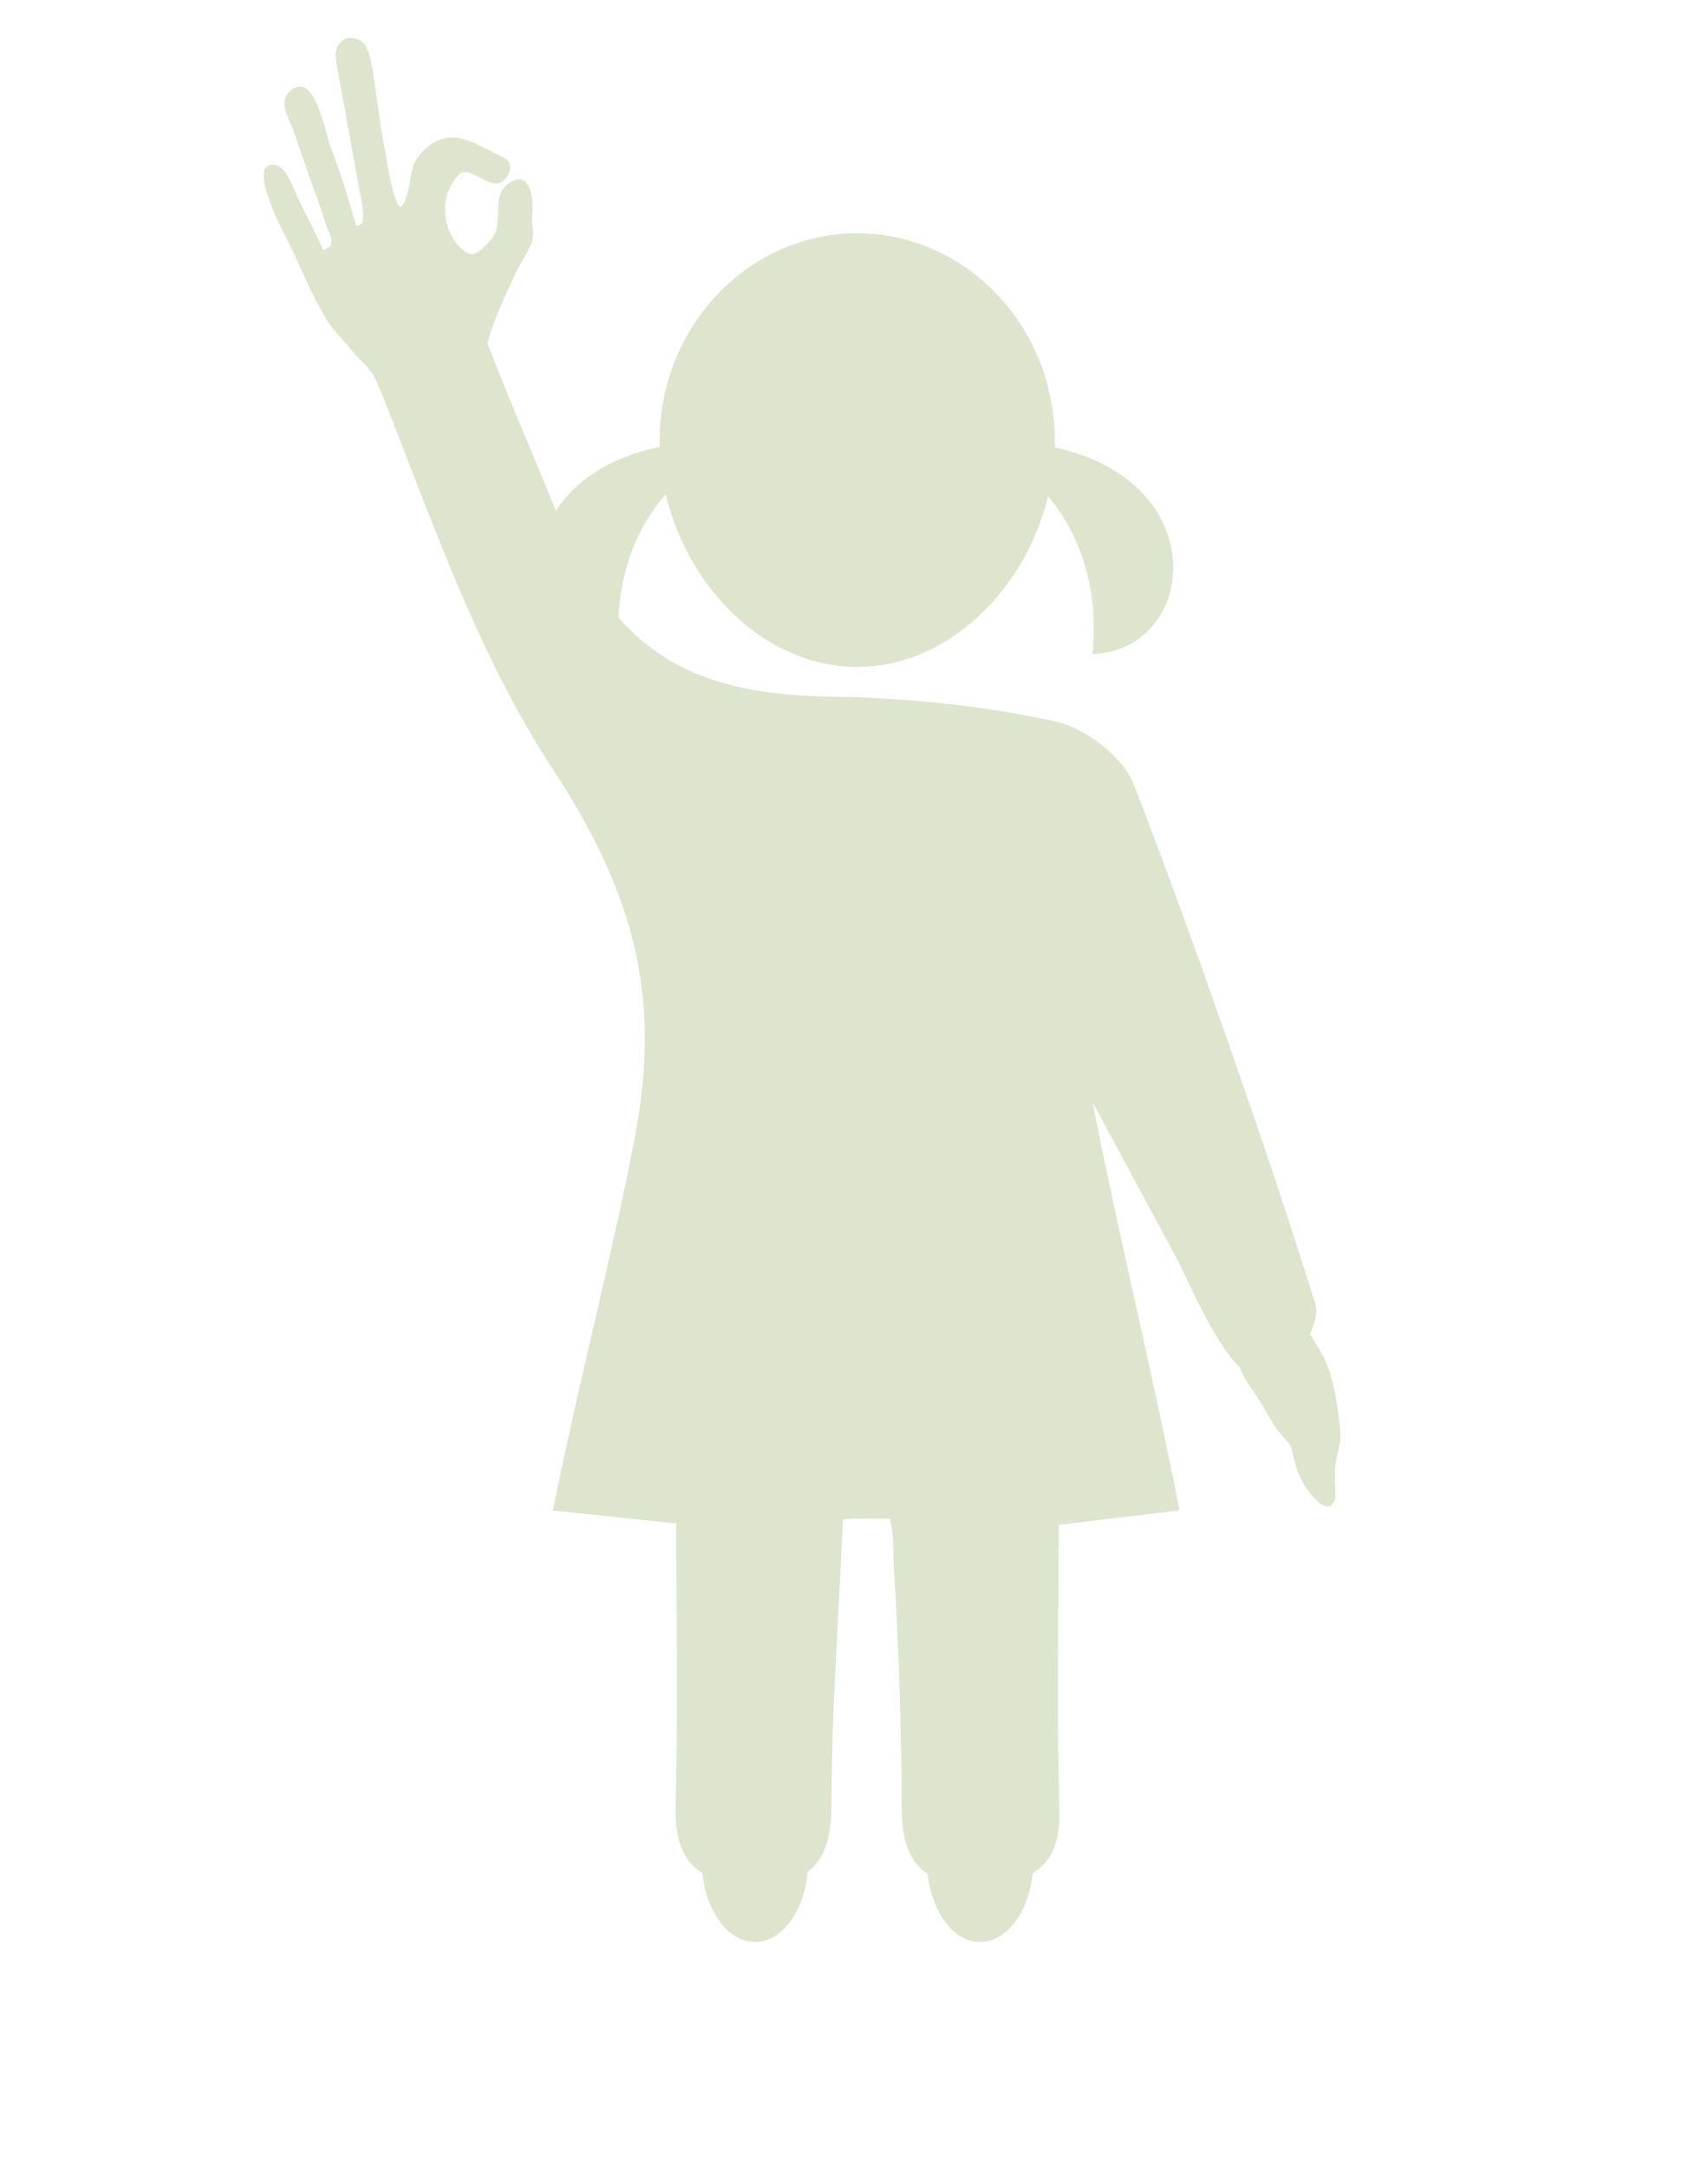
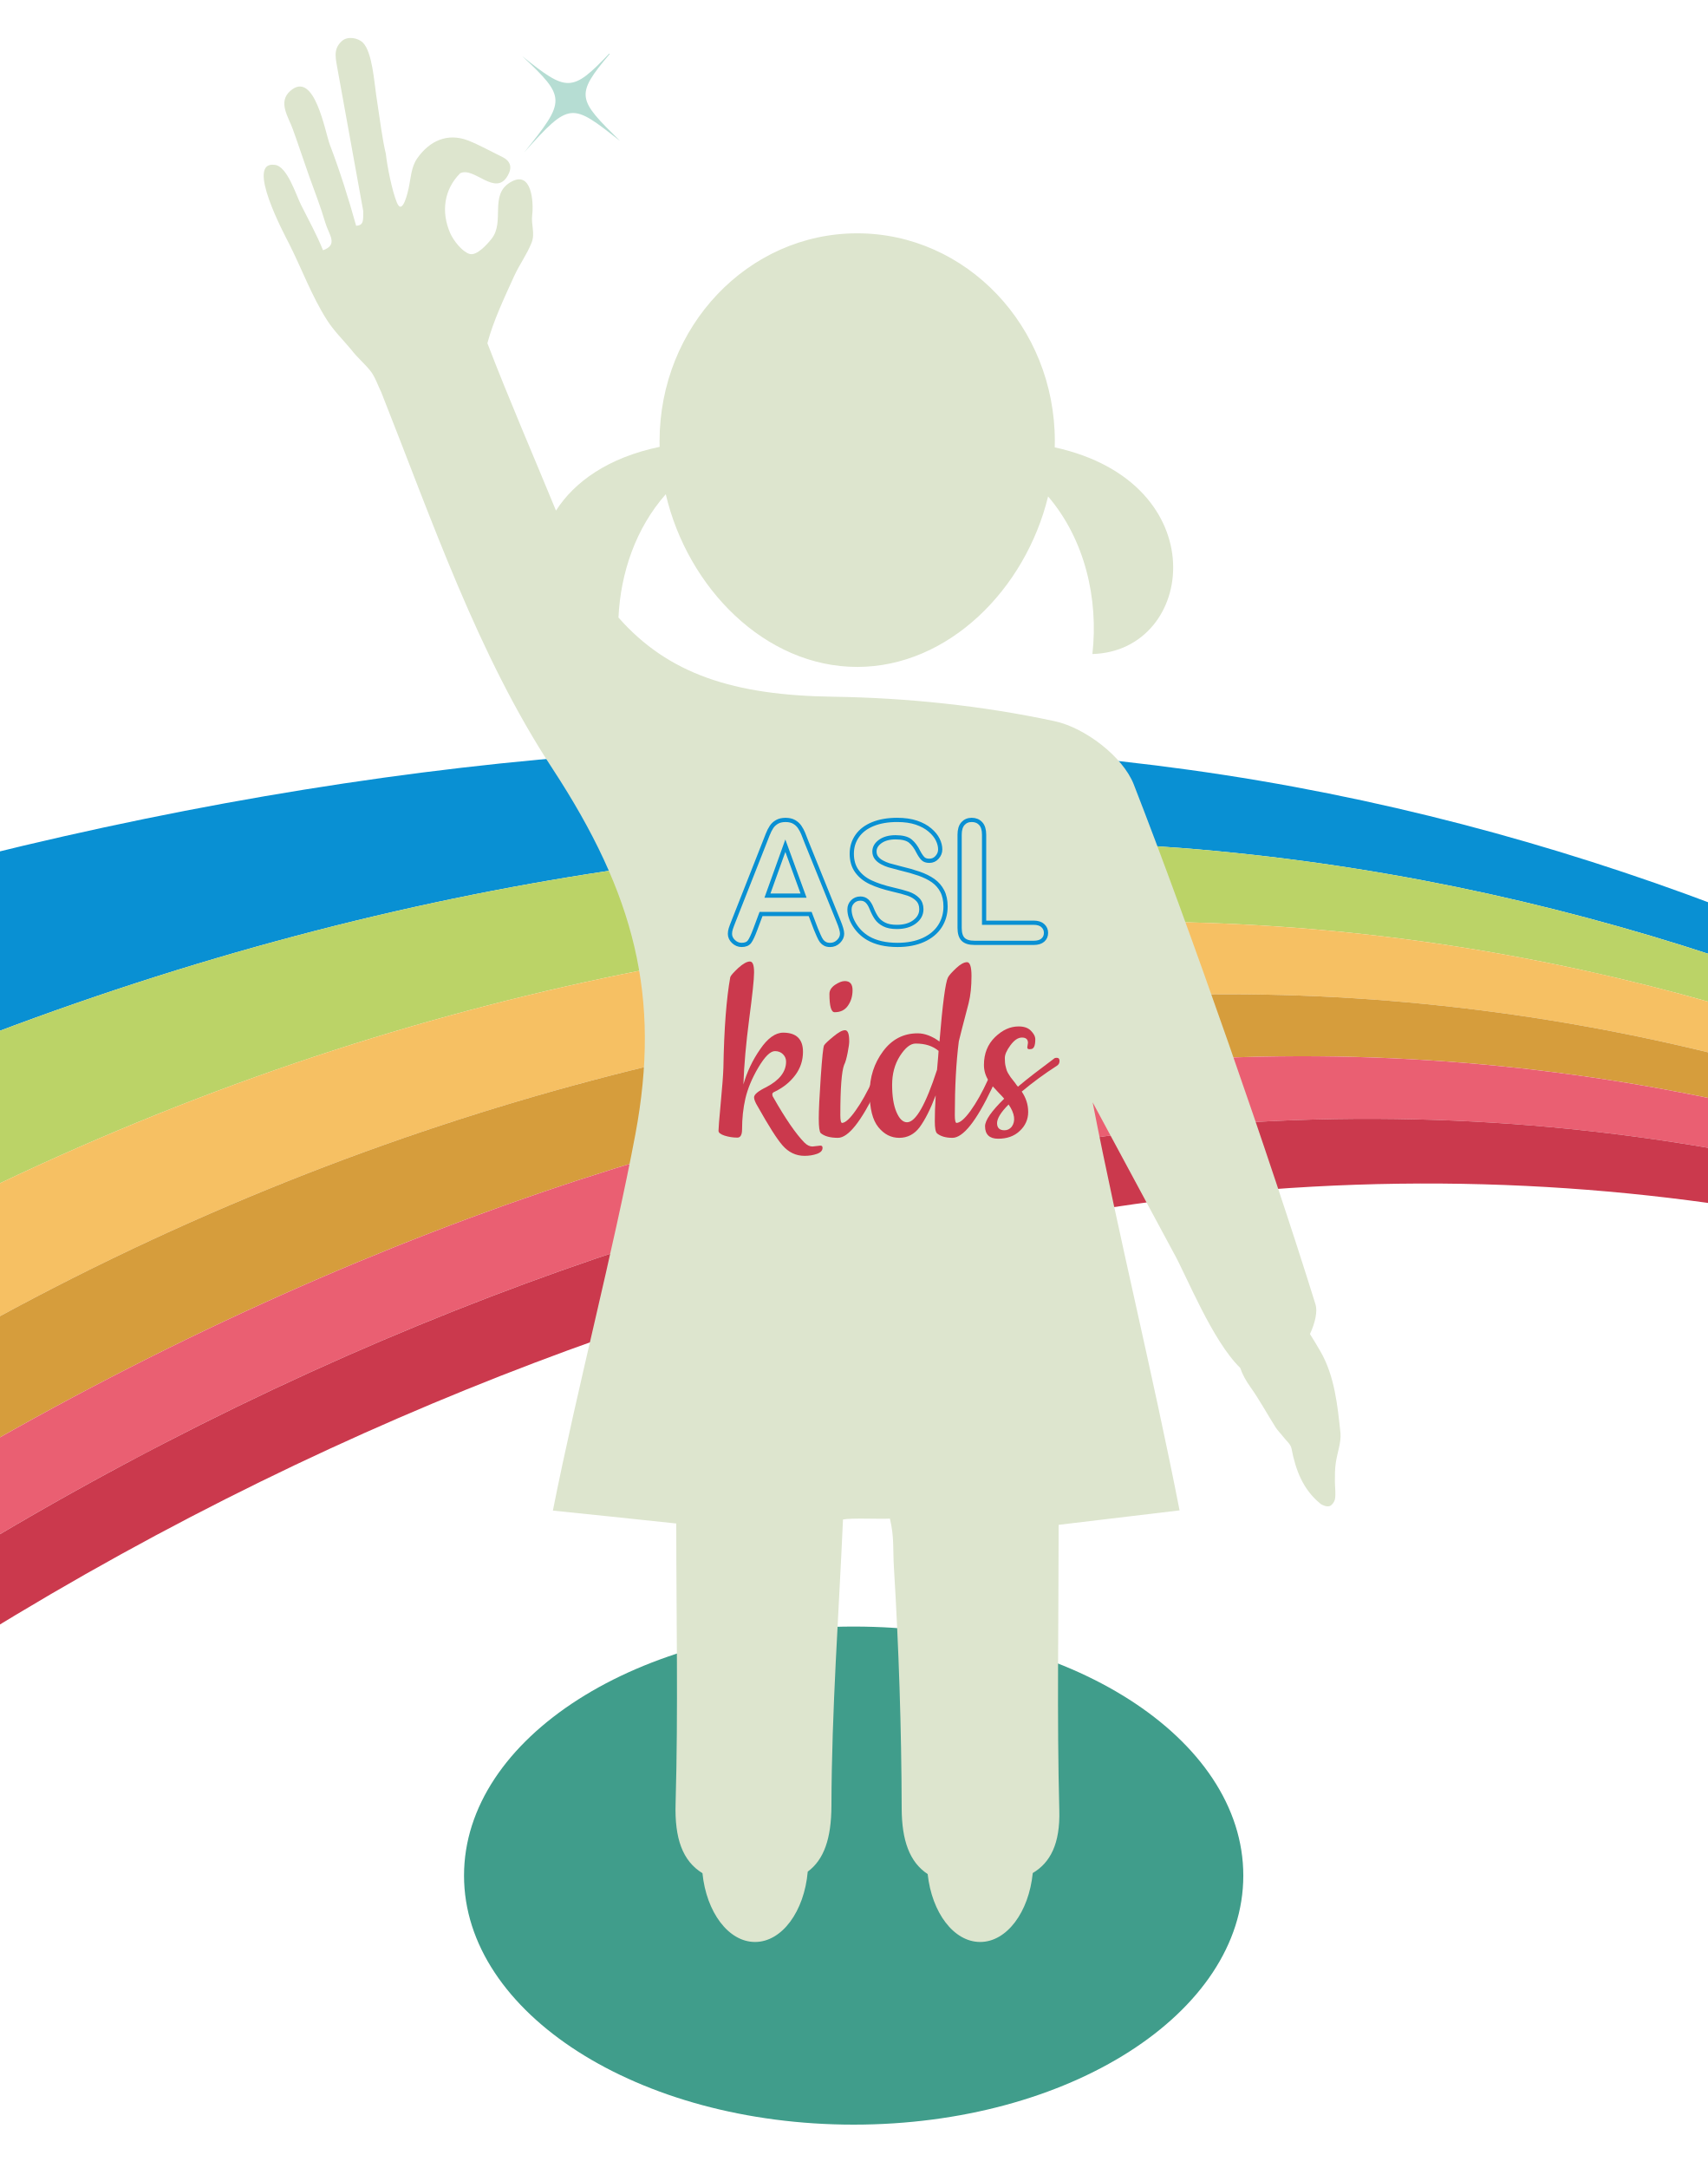
<svg xmlns="http://www.w3.org/2000/svg" version="1.1" x="0" y="0" viewBox="0 13.5 768 975" enable-background="new 0 13.5 768 975" xml:space="preserve">
-   <refs>
-     <style>#star path {opacity: 0;-webkit-animation: fadein 3s 4s forwards}#asl {stroke-dasharray: 1000;stroke-dashoffset: 1000;-webkit-animation: dash 3s 1s ease-in-out forwards}#asl path {-webkit-animation: fill 2s 2s ease-in forwards}@-webkit-keyframes fill {from {fill: #dde5ce;}to {fill: #0990d3}}     #spotlight {opacity: 0;-webkit-animation: fadein 0.5s 0.5s forwards}#girl {-webkit-animation: fadein 1s forwards}#kids {opacity: 0;-webkit-animation: fadein 2s 2s linear forwards}#rainbow path {opacity: 0;-webkit-animation: fadein 2s 3s linear forwards}		@-webkit-keyframes dash {from {stroke-dashoffset: 1000; fill: yellow !important}to {stroke-dashoffset: 0; fill: red !important}}@-webkit-keyframes fadein {0% { opacity: 0;}100% { opacity: 1}}		
- </style>
-   </refs>
  <g id="spotlight">
    <g id="Layer_7">
      <ellipse fill="#409D8B" cx="384" cy="857" rx="175.27" ry="112" />
    </g>
  </g>
  <g id="rainbow">
    <path id="blue" fill="#0990D3" d="M531.36 394.86c85.02 6.67 165.06 23.93 239.43 48.34 -0.03 0.41-0.05 0.82-0.08 1.23 0.58-7.9 1.28-15.79 1.61-23.7 -73.48-27.79-152.6-49.21-237.05-60.97 -161.63-22.61-347.37-10.01-543.11 38.52 -0.28 10.45-0.97 20.89-1.71 31.32 -1.14 16.06-1.74 32.14-2.07 48.23 -0.02 1.22-0.03 2.43-0.04 3.65C183.91 405.95 371.66 382.51 531.36 394.86z" />
    <g id="green">
      <path fill="#BBD367" d="M527.35 428.17c86.08 1.43 167.35 14.8 242.85 36.31 0 0.03 0 0.07 0.01 0.1 -0.18-4.56-0.22-9.12 0.05-13.72 0.13-2.14 0.28-4.28 0.44-6.42 0.03-0.41 0.05-0.82 0.09-1.23 -74.37-24.41-154.4-41.67-239.42-48.34 -159.7-12.35-347.45 11.08-543.03 86.62l0 0c0 0.05 0 0.09 0 0.14 -0.01 0.76 0 1.52 0 2.27 -0.07 22.1 1.77 44.16 2.32 66.23C181.09 457.53 369.75 425.51 527.35 428.17z" />
    </g>
    <g id="yellow">
      <path fill="#F6C063" d="M771.35 487.49c-0.18-7.68-0.85-15.29-1.14-22.92 0-0.03 0-0.07 0-0.1 -75.49-21.5-156.77-34.87-242.85-36.31 -157.61-2.65-346.27 29.36-536.72 121.96 0 0 0 0 0 0 0.14 5.53 0.2 11.06 0.12 16.59 -0.02 1.85-0.07 3.7-0.12 5.55 -0.41 13.08-1.25 26.13-1.66 39.21C176.25 507.42 363.84 466.99 518.35 461.27 608.44 457.92 693.17 468.2 771.35 487.49z" />
    </g>
    <g id="dark_yellow">
      <path fill="#D69D3C" d="M771.72 507.95c0.06 1.95 0.15 3.9 0.26 5.84 -0.43-7.58-0.44-15.17-0.57-22.78 -0.02-1.07-0.03-2.13-0.05-3.2 0-0.11-0.01-0.22-0.01-0.32h0c-78.18-19.3-162.91-29.57-253-26.23C363.84 466.99 176.25 507.42-11.04 611.47c0 0-0.01 0-0.01 0.01 -0.01 0.4-0.02 0.81-0.03 1.21 0 0.18-0.01 0.36-0.01 0.54 -0.08 2.7-0.14 5.4-0.17 8.1 -0.15 14.93 0.05 29.85 0.41 44.77 185.25-106.67 365.31-160.29 516.01-173.93C599.91 483.57 689.5 490.67 771.72 507.95z" />
    </g>
    <g id="pink">
      <path fill="#EA5F72" d="M489.95 525.47c100.4-14.2 196.27-10.38 283.86 5.18 0.17 1.1 0.35 2.21 0.53 3.31 -0.43-2.61-0.84-5.23-1.21-7.85 -0.57-4.1-0.92-8.2-1.15-12.31 -0.11-1.95-0.2-3.89-0.26-5.84 -82.22-17.28-171.81-24.38-266.56-15.79 -150.69 13.64-330.76 67.26-516.01 173.93 0.02 0.83 0.04 1.66 0.06 2.48 0.02 0.91 0.05 1.81 0.08 2.72 0.35 13.17 0.79 26.33 1.19 39.49 -0.02-0.55-0.03-1.09-0.05-1.64C168.21 602.38 343.92 546.21 489.95 525.47z" />
    </g>
    <g id="red">
      <path fill="#CB394D" d="M774.35 533.96c-0.18-1.1-0.36-2.2-0.53-3.31 -87.59-15.57-183.46-19.39-283.86-5.18 -146.03 20.75-321.74 76.91-499.53 183.69 0.02 0.55 0.03 1.09 0.05 1.64 0.39 12.84 0.73 25.69 0.9 38.54 167.81-103.72 336.82-161.56 477.98-187.66 109.88-20.3 213.54-19.97 307.93-5.9C776.79 548.45 775.53 541.21 774.35 533.96z" />
    </g>
  </g>
  <g id="girl">
    <path fill="#DDE5CE" d="M602.97 657.9c-1.33-12.52-2.63-25.54-8.98-36.61 -1.85-3.21-3.41-5.73-4.73-7.84 2.4-5.21 3.42-10.23 2.52-13.22 -20.3-65.4-56.9-170.2-81.8-234 -4.9-12.5-22-25.5-35.6-28.4 -32.6-7-66.4-10.5-99.7-11 -44.71-0.61-74.14-10.22-96.48-35.62 0.97-20.17 7.79-40.17 21.28-55.44 9.85 42.11 44.67 77.66 86.11 77.66 41.04 0 75.7-34.94 85.87-76.67 16.52 19.35 22.72 45.94 19.93 70.87 46.61-1.28 55.8-77.01-16.94-92.94 0.03-0.92 0.04-1.84 0.04-2.76 0-51.6-39.8-93.5-88.9-93.5 -49.1 0-88.9 41.9-88.9 93.5 0 0.85 0.01 1.69 0.03 2.53 -23.37 4.88-38.43 15.87-46.62 28.67 -0.07-0.17-0.14-0.33-0.21-0.5 -10.24-24.91-21-49.64-30.65-74.78 2.71-10.17 7.65-20.5 12.01-30.12 2.33-5.14 5.74-9.75 7.84-15 1.74-4.35-0.27-8.02 0.31-12.64 0.66-5.17-0.05-20.59-9.91-14.56 -9.48 5.68-2.25 17.67-8.36 25.35 -1.7 2.14-6.59 7.87-9.96 6.81 -3.39-1.06-7.25-6.13-8.64-9.3 -4.22-9.63-2.78-19.73 4.46-26.96 6.3-3.16 15.81 10.74 21.38 1.11 2.19-3.8 1.32-6.64-2.59-8.54 -4.93-2.39-10.01-5.24-15.08-7.27 -9.44-3.67-17.57 0.12-23.1 8.1 -2.66 3.8-2.82 9.01-3.8 13.4 -0.2 0.95-2.7 12.72-5.29 6.33 -2.2-5.44-4.33-16.2-4.96-21.97 -1.49-5.96-2.56-14.64-4.35-26.45 -0.87-5.76-1.76-19.18-5.91-23.41 -2.2-2.24-6.87-3.05-9.38-0.88 -4.51 3.9-2.7 8.51-1.91 13.69l11.4 62.9c0 4.41 0.15 6.4-3.2 6.6 -3.34-12.02-7.33-24.69-11.8-36.39 -2.18-5.7-6.89-33.9-17.84-24.25 -5.66 4.99-0.85 11.65 1.14 17.15 2.51 6.91 4.83 14.08 7.3 21 2.47 6.93 5.24 13.94 7.3 21 1.63 5.58 6.02 9.95-1 12.5 -2.8-6.99-6.54-13.72-9.91-20.45 -2.22-4.45-6.26-17.48-11.79-17.95 -13.58-1.93 4.68 31.97 6.31 35.19 5.89 11.62 10.24 23.73 17.24 34.7 3.06 4.79 7.23 8.86 10.85 13.21 2.54 3.39 5.86 6.11 8.5 9.4 2.16 2.59 3.52 6.78 5.01 9.78 22.95 57.85 43.39 118.02 76.99 169.22 37 56.5 48.9 102.6 37.3 164.5 -9.9 52.5-26.2 114.3-37.1 169.2 17.6 1.8 32 3.3 55.5 5.8 0 41.6 0.9 83.8-0.3 125.9 -0.5 15.82 3.17 25.9 12.08 31.37 1.76 17.51 11.68 30.93 23.65 30.93 12.13 0 22.15-13.77 23.71-31.62 7.36-5.45 10.6-14.97 10.66-29.58 0.1-42.9 3.3-85.9 5.2-128.8 4.1-0.8 16.8-0.1 21.1-0.4 2 8.3 1.3 13.7 1.8 21.9 2.2 36.1 3.4 72.3 3.5 108.5 0.06 14.29 3.52 24.1 11.69 29.46 1.87 17.32 11.72 30.54 23.61 30.54 11.99 0 21.92-13.45 23.66-31 7.87-4.66 12.38-13.15 11.94-28.3 -1.1-42.2-0.3-84.4-0.3-128.3 21.1-2.5 36.6-4.4 54.4-6.5 -12-61.4-27.5-123.8-39.1-183.5l36.4 67.6c5.58 9.81 17.33 39.57 29.98 51.82 0.99 2.96 2.58 5.82 4.64 8.69 4.11 5.8 7.48 12.05 11.27 18.03 0.99 1.58 2.4 2.88 3.51 4.35 1.29 1.69 3.28 3.24 3.65 5.17 1.83 9.65 5.13 18.4 12.91 24.76 1.04 0.88 3 1.51 4.13 1.19 1.13-0.32 2.35-2.04 2.54-3.33 0.38-2.58-0.04-5.12-0.06-7.72 0-2.81-0.02-5.51 0.37-8.19C601.44 667.02 603.37 662.34 602.97 657.9z" />
  </g>
  <g id="kids">
    <g enable-background="new    ">
      <path fill="#CB394D" d="M365.5 529.11l3.5-0.4c0.7 0 1 0.3 1 1 0 1.2-0.8 2.1-2.5 2.7s-3.5 0.9-5.6 0.9c-3.9 0-7.2-1.6-9.9-4.7s-6.3-8.9-11.1-17.4c-1.1-1.8-1.7-3.2-1.7-4.2 0-1.3 1.8-2.8 5.5-4.6 5.9-3.1 8.9-6.9 8.9-11.5 0-1.3-0.5-2.4-1.4-3.3 -0.9-0.9-2.1-1.4-3.6-1.4 -2.1 0-4.6 2.5-7.5 7.4 -2.9 4.9-4.8 9.6-5.8 13.9 -1 4.3-1.5 9-1.5 13.9 0 2.4-0.7 3.7-2.1 3.7 -2 0-3.9-0.3-5.8-0.9 -1.8-0.6-2.7-1.3-2.7-2.2s0.3-5.1 1-12.4c0.7-7.4 1.1-12.7 1.2-15.9 0.3-17.8 1.4-31.4 3.1-40.8 0.3-0.8 1.5-2.1 3.6-4.1 2.1-1.9 3.9-2.9 5.2-2.9 1.3 0 1.9 1.6 1.9 4.9s-0.8 10.3-2.2 21c-1.4 10.7-2.3 20.5-2.6 29.4 1.6-5.6 4.1-10.9 7.5-15.8 3.4-5 6.9-7.5 10.4-7.5 5.9 0 8.9 2.9 8.9 8.6 0 3.8-1.1 7.3-3.4 10.4 -2.3 3.1-5.3 5.6-9.2 7.5 -0.8 0.3-1.2 0.7-1.2 1.2 0 0.4 0.1 0.9 0.4 1.3 5.5 9.7 10.2 16.5 14 20.4C363.1 528.61 364.3 529.11 365.5 529.11z" />
      <path fill="#CB394D" d="M376.9 525.21c-3.4 0-6-0.7-7.7-2.1 -0.6-0.6-0.9-2.8-0.9-6.5 0-3.8 0.3-10 0.9-18.8s1.1-13.5 1.5-14.2c0.4-0.7 1.8-2 4.1-3.9 2.3-1.9 4-2.9 5.3-2.9 1.3 0 1.9 1.7 1.9 5 0 0.9-0.2 2.6-0.7 5.1s-1 4.4-1.6 5.5c-1.1 2.9-1.7 10.4-1.7 22.6 0 2.4 0.3 3.5 0.8 3.5 1.5-0.1 3.5-1.9 6.1-5.6 2.6-3.6 5.2-8.3 7.8-13.9 2.6-5.7 4.1-8.5 4.7-8.5 0.6 0 0.9 0.3 0.9 1 0 2.4-1.3 6.3-3.8 11.6C387.4 517.81 381.6 525.21 376.9 525.21zM373.1 460.51c0-1.6 0.8-2.9 2.5-4.1 1.7-1.1 3.1-1.7 4.4-1.7 2.4 0 3.5 1.4 3.5 4.1s-0.7 5-2.1 7c-1.4 2-3.4 2.9-5.9 2.9C373.9 468.81 373.1 466.01 373.1 460.51z" />
      <path fill="#CB394D" d="M428.4 525.21c-3 0-5.3-0.7-6.9-2 -0.7-0.7-1-2.5-1-5.5s0.1-6.8 0.4-11.6c-2.4 6.3-4.8 11-7.2 14.3 -2.4 3.2-5.5 4.8-9.2 4.8s-6.8-1.6-9.4-4.8c-2.6-3.2-3.9-8.4-3.9-15.4 0-7.1 2-13.3 6-18.7 4-5.4 9.2-8.1 15.6-8.1 3.1 0 6.4 1.2 9.8 3.7 1.4-17 2.7-26.6 3.8-28.8 0.5-1 1.8-2.4 3.7-4.2 1.9-1.8 3.6-2.7 4.9-2.7s2 2.1 2 6.1c0 4.8-0.4 8.9-1.3 12.4 -2.4 9-3.8 14.7-4.4 17.1 -1.2 9.4-1.8 20.5-1.8 33.2 0 2.4 0.3 3.5 0.8 3.5 1.6-0.1 3.7-1.9 6.3-5.5 2.6-3.6 5.2-8.2 7.8-13.9 2.6-5.7 4.1-8.6 4.7-8.6 0.6 0 0.8 0.3 0.8 1 0 2.4-1.3 6.3-3.8 11.6C439.1 517.81 433.2 525.21 428.4 525.21zM411.9 482.81c-2.4 0-4.7 1.9-7.1 5.6 -2.4 3.8-3.5 8.1-3.5 13 0 4.9 0.6 9 1.9 12.1s2.9 4.7 4.8 4.7c3.9 0 8.4-7.9 13.5-23.6 0.4-4.8 0.7-7.6 0.7-8.5C419.6 483.91 416.2 482.81 411.9 482.81z" />
      <path fill="#CB394D" d="M462.1 484.51l0.3-2c0-1.6-0.9-2.4-2.7-2.4s-3.5 1.2-5.2 3.5c-1.7 2.3-2.5 4.2-2.5 5.7s0.1 2.7 0.3 3.5c0.2 0.9 0.4 1.6 0.6 2.2s0.6 1.2 1.1 2 0.9 1.4 1.2 1.7l1.4 1.8c0.6 0.9 1 1.4 1.3 1.7 4.5-3.8 9.9-7.9 16.2-12.6 0.3-0.3 0.7-0.4 1.2-0.4 0.9 0 1.3 0.5 1.3 1.4 0 1-0.4 1.7-1.2 2.2 -5.6 3.6-10.9 7.5-15.8 11.6 1.9 2.8 2.9 5.8 2.9 9.2 0 3.31-1.3 6.2-3.8 8.5 -2.5 2.4-5.8 3.5-9.7 3.5 -3.9 0-5.9-1.9-5.9-5.6 0-2.7 2.9-6.8 8.6-12.4 -0.4-0.5-1.2-1.4-2.4-2.6 -1.1-1.2-2-2.1-2.6-2.8s-1.2-1.6-2-2.7c-1.4-2.2-2.1-4.5-2.1-7.1 0-5.1 1.7-9.3 5-12.5 3.3-3.2 6.8-4.8 10.6-4.8 2.4 0 4.2 0.6 5.5 1.9s2 2.6 2 3.9c0 3-0.7 4.4-2.1 4.4C462.6 485.51 462.1 485.21 462.1 484.51zM453.7 510.21c-3.5 3.5-5.2 6.3-5.2 8.4 0 2.1 1.1 3.2 3.3 3.2 1.3 0 2.4-0.5 3.3-1.6C456.9 517.71 456.5 514.31 453.7 510.21z" />
    </g>
  </g>
  <g id="asl">
    <path fill="none" stroke="#0990D3" stroke-width="1.9" stroke-miterlimit="10" d="M367.03 431.36l-2.6-6.82h-22.1l-2.6 6.97c-1.01 2.72-1.88 4.56-2.6 5.51 -0.72 0.95-1.89 1.43-3.52 1.43 -1.38 0-2.61-0.51-3.67-1.52 -1.06-1.01-1.59-2.16-1.59-3.45 0-0.74 0.12-1.51 0.37-2.3 0.25-0.79 0.66-1.89 1.22-3.3l13.91-35.3c0.4-1.01 0.87-2.23 1.43-3.65 0.56-1.42 1.15-2.6 1.78-3.54 0.63-0.94 1.46-1.7 2.49-2.28 1.02-0.58 2.29-0.87 3.8-0.87 1.53 0 2.81 0.29 3.84 0.87 1.02 0.58 1.85 1.33 2.48 2.24 0.63 0.92 1.16 1.9 1.6 2.95 0.43 1.05 0.98 2.45 1.65 4.21l14.2 35.08c1.11 2.67 1.67 4.61 1.67 5.82 0 1.26-0.52 2.42-1.58 3.47 -1.05 1.05-2.32 1.58-3.8 1.58 -0.87 0-1.61-0.15-2.22-0.46 -0.62-0.31-1.14-0.73-1.56-1.26 -0.42-0.53-0.87-1.35-1.35-2.45C367.79 433.17 367.37 432.2 367.03 431.36zM345.22 416.27h16.24l-8.19-22.44L345.22 416.27z" />
    <path fill="none" stroke="#0990D3" stroke-width="1.9" stroke-miterlimit="10" d="M425.33 421.2c0 3.29-0.85 6.24-2.54 8.86 -1.69 2.62-4.17 4.67-7.43 6.16 -3.26 1.48-7.13 2.23-11.61 2.23 -5.36 0-9.79-1.01-13.28-3.04 -2.47-1.46-4.48-3.4-6.03-5.84 -1.54-2.43-2.32-4.8-2.32-7.1 0-1.33 0.46-2.48 1.39-3.43 0.93-0.95 2.11-1.43 3.54-1.43 1.16 0 2.15 0.37 2.95 1.11 0.8 0.74 1.49 1.84 2.06 3.3 0.69 1.73 1.44 3.18 2.24 4.34 0.8 1.16 1.93 2.12 3.39 2.87 1.46 0.76 3.38 1.13 5.75 1.13 3.26 0 5.92-0.76 7.95-2.28 2.04-1.52 3.06-3.42 3.06-5.69 0-1.8-0.55-3.27-1.65-4.39 -1.1-1.12-2.52-1.98-4.26-2.58 -1.74-0.59-4.07-1.22-6.99-1.89 -3.91-0.91-7.18-1.98-9.81-3.21 -2.63-1.22-4.72-2.89-6.27-5.01 -1.54-2.11-2.32-4.74-2.32-7.88 0-2.99 0.82-5.65 2.45-7.97 1.63-2.32 3.99-4.11 7.08-5.36 3.09-1.25 6.72-1.87 10.9-1.87 3.34 0 6.22 0.42 8.66 1.24 2.44 0.83 4.46 1.93 6.06 3.3 1.61 1.37 2.78 2.81 3.52 4.32 0.74 1.51 1.11 2.98 1.11 4.41 0 1.31-0.46 2.49-1.39 3.54 -0.93 1.05-2.08 1.58-3.47 1.58 -1.26 0-2.22-0.31-2.87-0.95 -0.65-0.63-1.37-1.66-2.13-3.1 -0.99-2.05-2.18-3.65-3.56-4.8 -1.38-1.15-3.61-1.72-6.67-1.72 -2.84 0-5.14 0.63-6.88 1.87 -1.74 1.25-2.61 2.75-2.61 4.51 0 1.09 0.3 2.03 0.89 2.82 0.59 0.79 1.41 1.47 2.45 2.04 1.04 0.57 2.09 1.01 3.15 1.34 1.06 0.32 2.82 0.79 5.27 1.41 3.06 0.72 5.84 1.51 8.32 2.37 2.48 0.87 4.6 1.92 6.34 3.15 1.74 1.24 3.1 2.8 4.08 4.69C424.84 416.14 425.33 418.45 425.33 421.2z" />
    <path fill="none" stroke="#0990D3" stroke-width="1.9" stroke-miterlimit="10" d="M442.67 388.9v39.57h22.32c1.78 0 3.15 0.43 4.1 1.3 0.95 0.87 1.43 1.95 1.43 3.26 0 1.34-0.47 2.42-1.41 3.25 -0.94 0.83-2.31 1.24-4.12 1.24h-26.59c-2.4 0-4.12-0.53-5.17-1.59 -1.05-1.06-1.57-2.78-1.57-5.15v-41.87c0-2.22 0.5-3.89 1.5-5.01 1-1.11 2.32-1.67 3.95-1.67 1.66 0 3 0.55 4.02 1.65C442.16 384.97 442.67 386.65 442.67 388.9z" />
  </g>
  <g id="star">
    <path fill="#B6DDD3" d="M235.81 82.01c20.68-23.1 21.23-22.22 43.09-5.14 -18.99-18.7-20.46-20.37-4.64-39.08l-0.23-0.2c-16.81 17.72-19.11 17.18-39.12 1.17C254.82 57.47 254.55 58.69 235.81 82.01z" />
  </g>
</svg>
